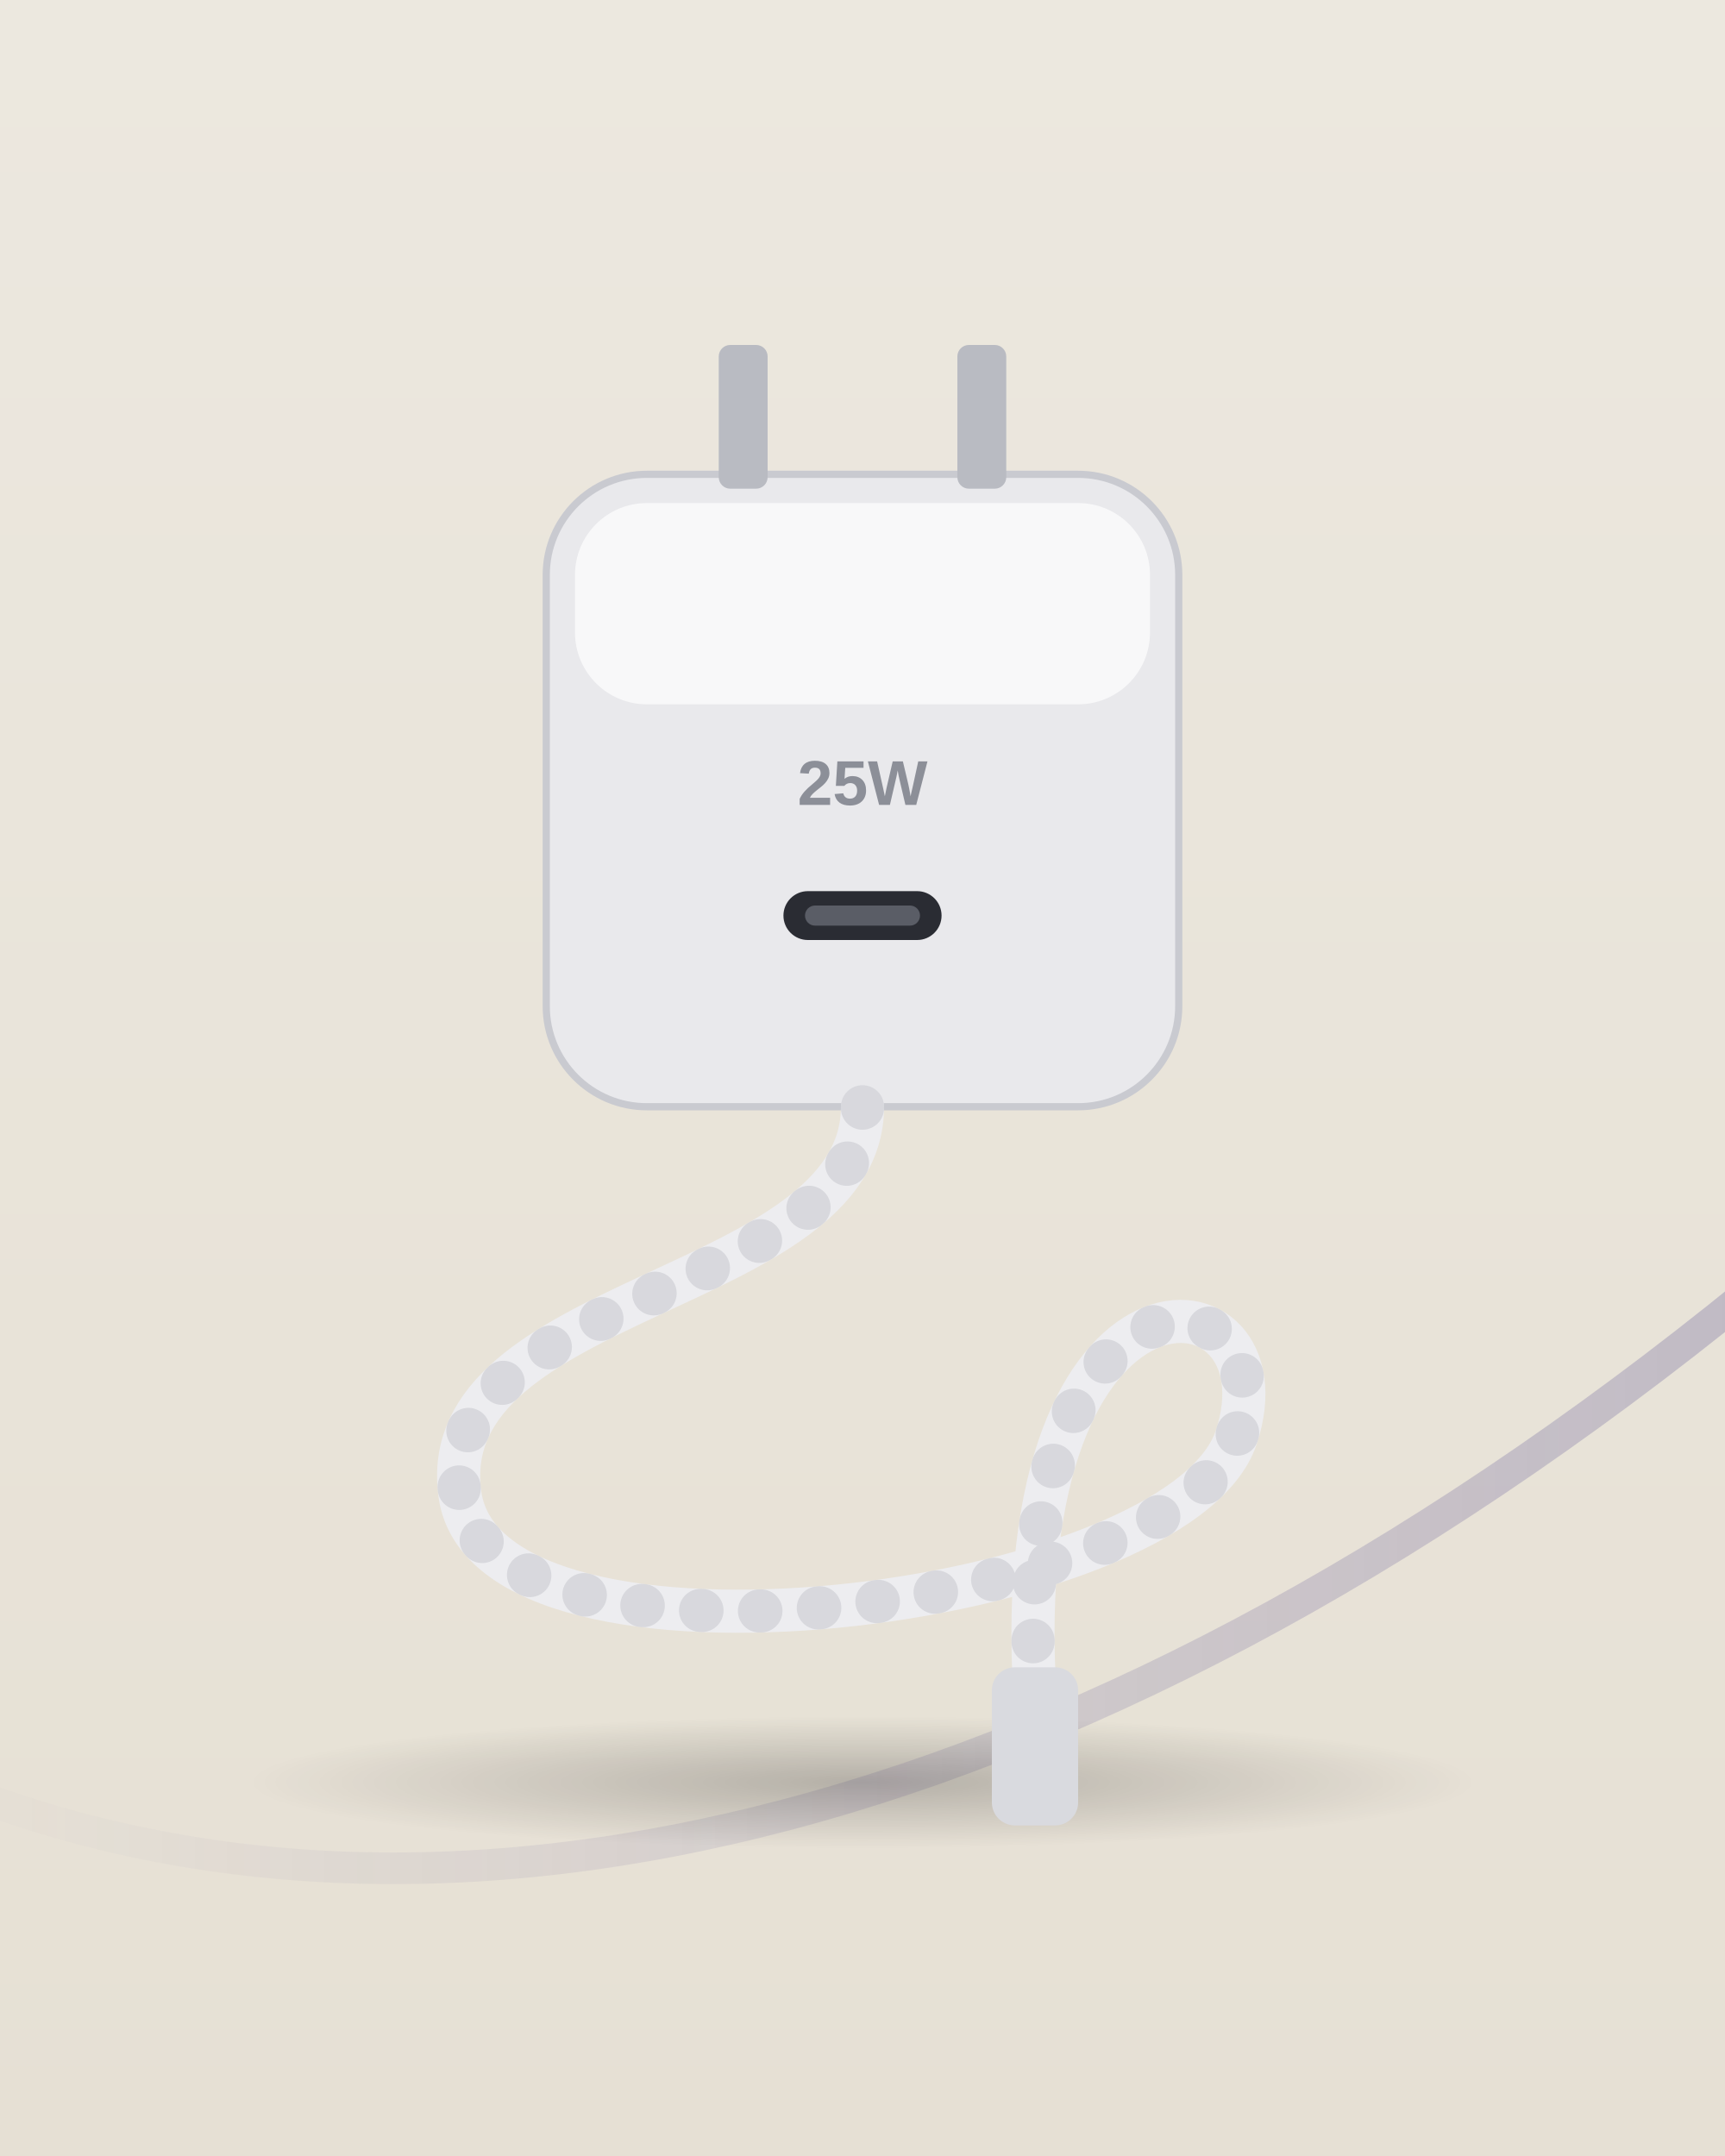
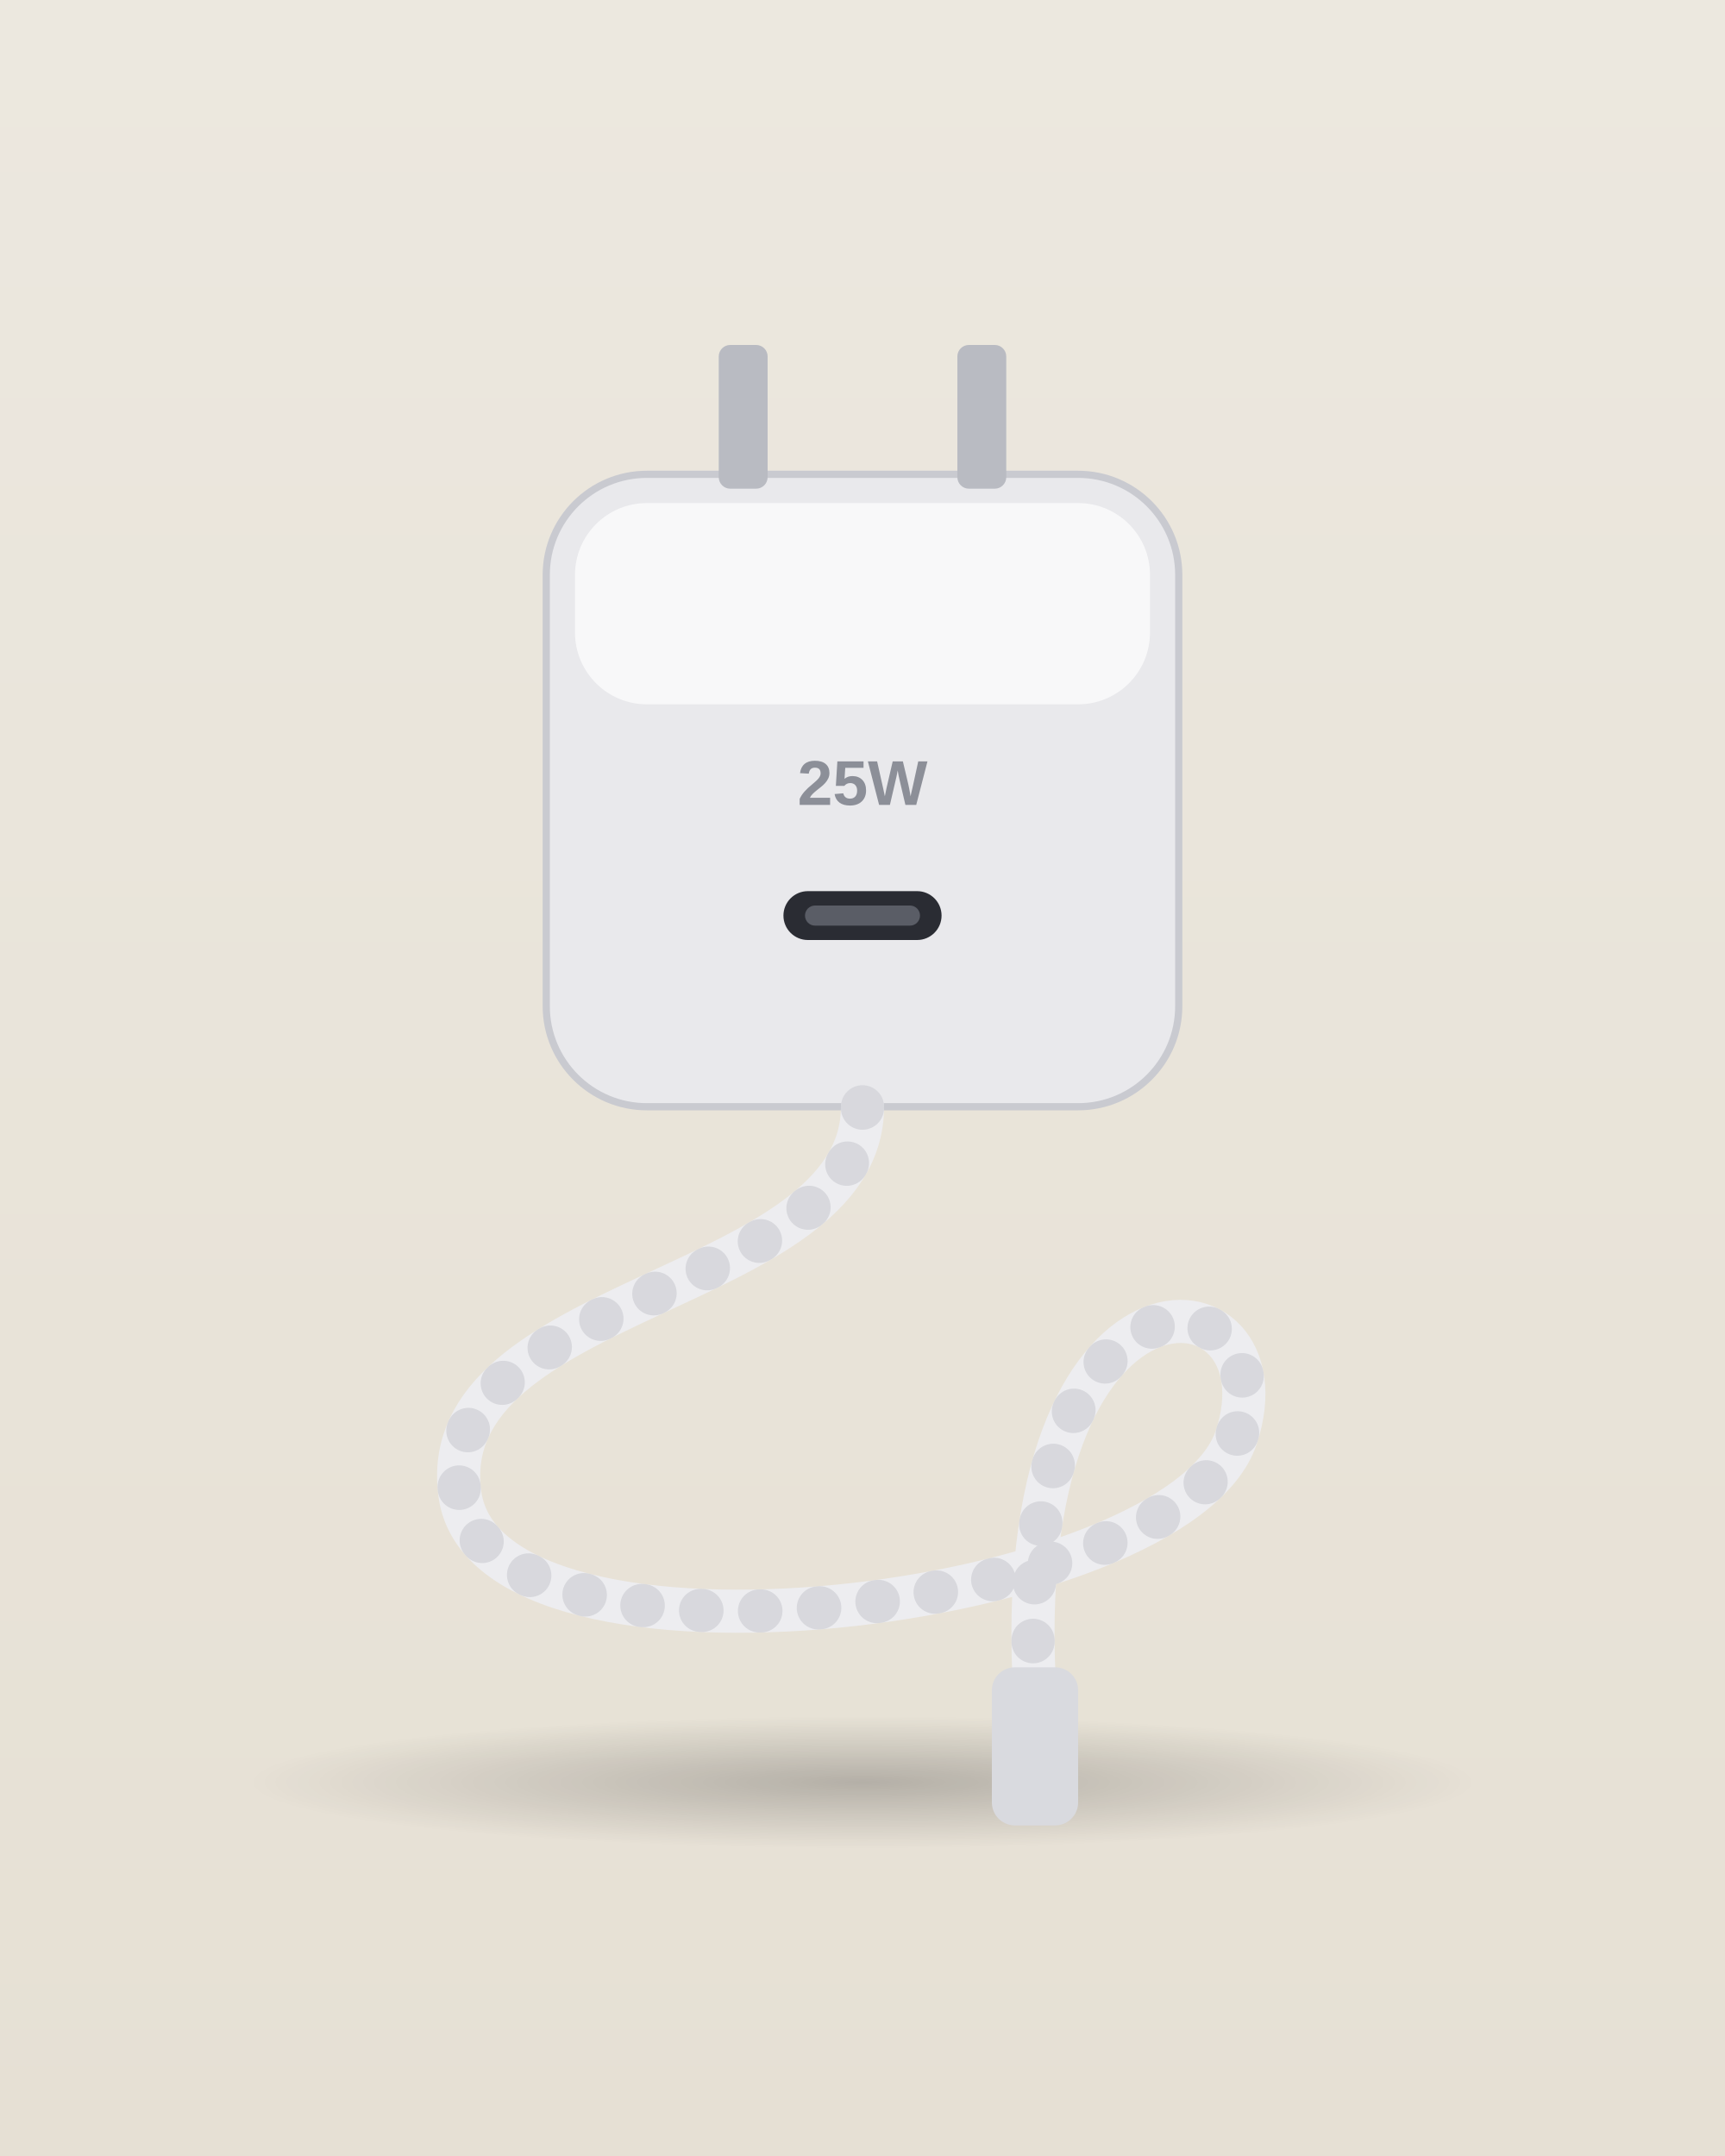
<svg xmlns="http://www.w3.org/2000/svg" viewBox="0 0 1200 1500" width="1200" height="1500">
  <defs>
    <linearGradient id="bg" x1="0" y1="0" x2="0" y2="1">
      <stop offset="0" stop-color="#ece8df" />
      <stop offset="1" stop-color="#E6E0D4" />
    </linearGradient>
    <radialGradient id="floor" cx="0.5" cy="0.5" r="0.5">
      <stop offset="0" stop-color="#000" stop-opacity="0.22" />
      <stop offset="1" stop-color="#000" stop-opacity="0" />
    </radialGradient>
    <linearGradient id="rib" x1="0" y1="0" x2="1" y2="0">
      <stop offset="0" stop-color="#31277F" stop-opacity="0" />
      <stop offset="1" stop-color="#31277F" stop-opacity="0.22" />
    </linearGradient>
  </defs>
  <rect width="1200" height="1500" fill="url(#bg)" />
-   <path d="M-40 1240 C 300 1380, 760 1280, 1240 880" fill="none" stroke="url(#rib)" stroke-width="22" stroke-linecap="round" />
  <ellipse cx="600" cy="1240" rx="430" ry="46" fill="url(#floor)" />
  <g transform="translate(380 330)">
    <rect width="440" height="440" rx="70" fill="#E9E9EC" stroke="#C9CAD0" stroke-width="5" />
    <rect x="20" y="20" width="400" height="140" rx="50" fill="#fff" opacity="0.7" />
    <rect x="165" y="290" width="110" height="34" rx="17" fill="#2A2C33" />
    <rect x="180" y="300" width="80" height="14" rx="7" fill="#5A5D66" />
    <text x="220" y="230" text-anchor="middle" font-family="Arial, sans-serif" font-size="44" font-weight="700" fill="#8C8F98">25W</text>
    <rect x="120" y="-90" width="34" height="100" rx="8" fill="#B9BBC2" />
    <rect x="286" y="-90" width="34" height="100" rx="8" fill="#B9BBC2" />
  </g>
  <path d="M600 770 C 600 900, 300 900, 320 1040 C 340 1180, 820 1120, 860 1000 C 900 880, 700 860, 720 1180" fill="none" stroke="#EDEDF0" stroke-width="30" stroke-linecap="round" />
  <path d="M600 770 C 600 900, 300 900, 320 1040 C 340 1180, 820 1120, 860 1000 C 900 880, 700 860, 720 1180" fill="none" stroke="#C9CAD0" stroke-width="30" stroke-linecap="round" stroke-dasharray="1 40" opacity="0.6" />
  <rect x="690" y="1160" width="60" height="110" rx="16" fill="#D9DADF" />
</svg>
